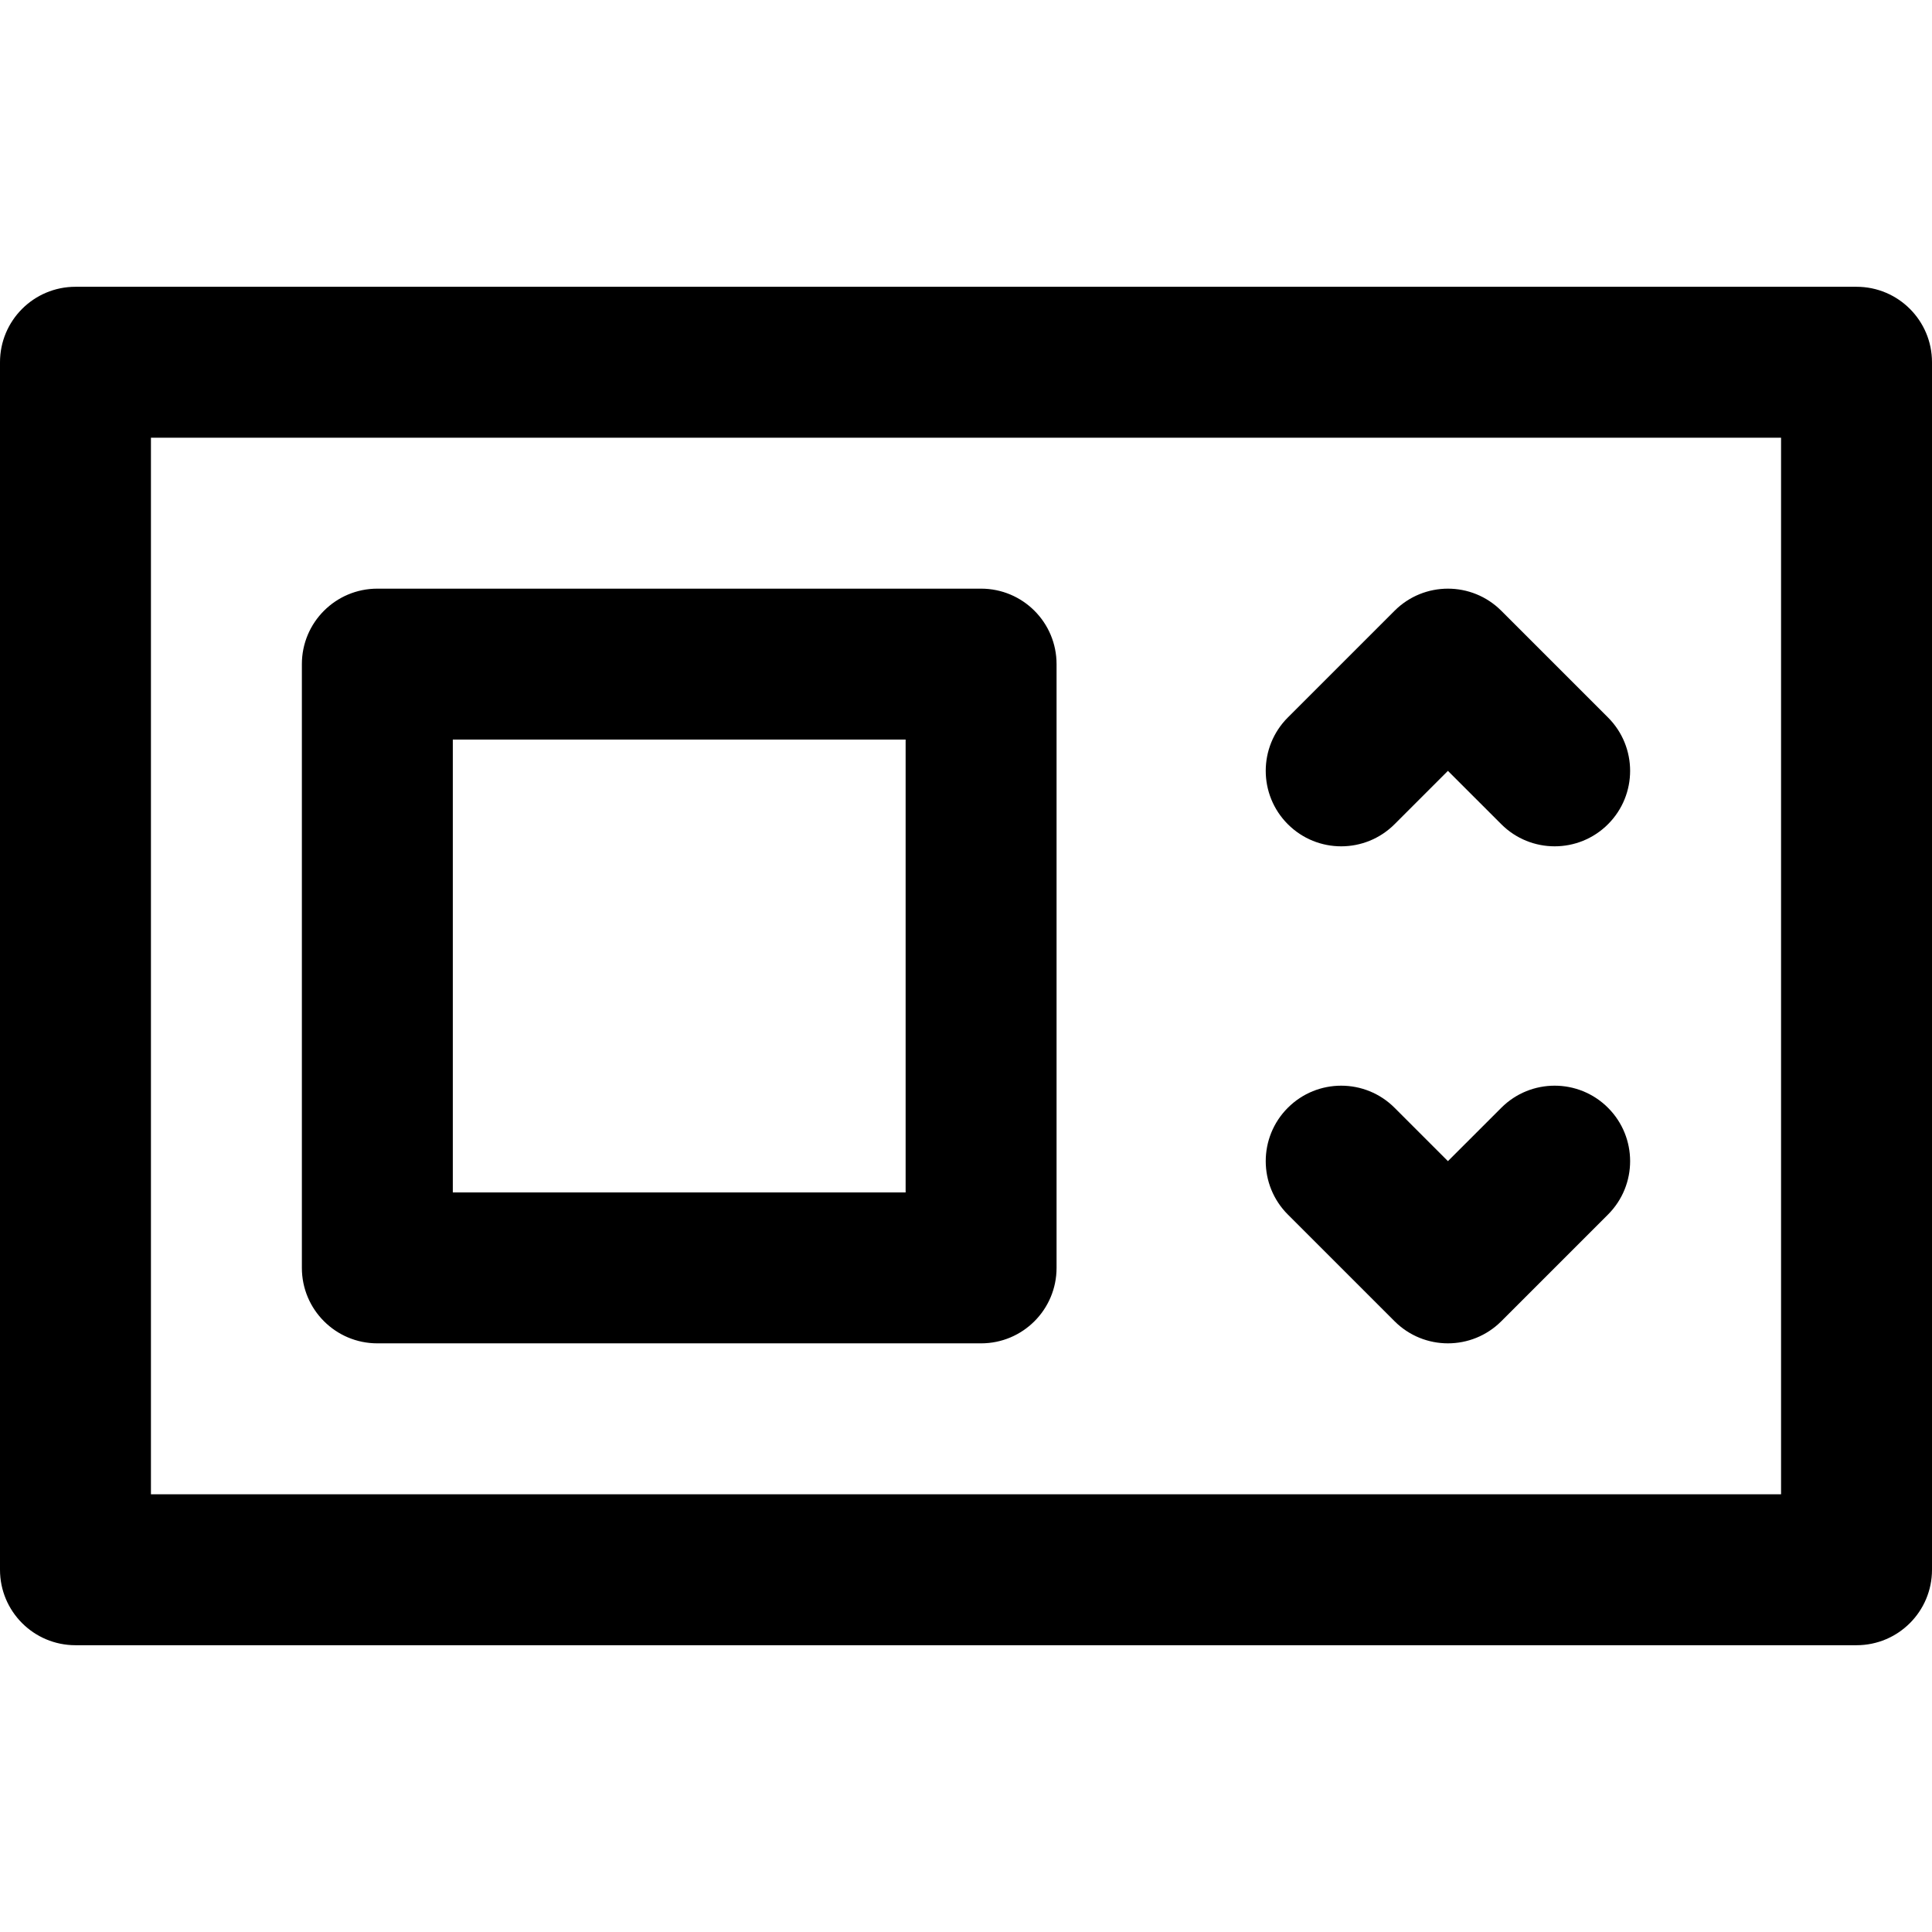
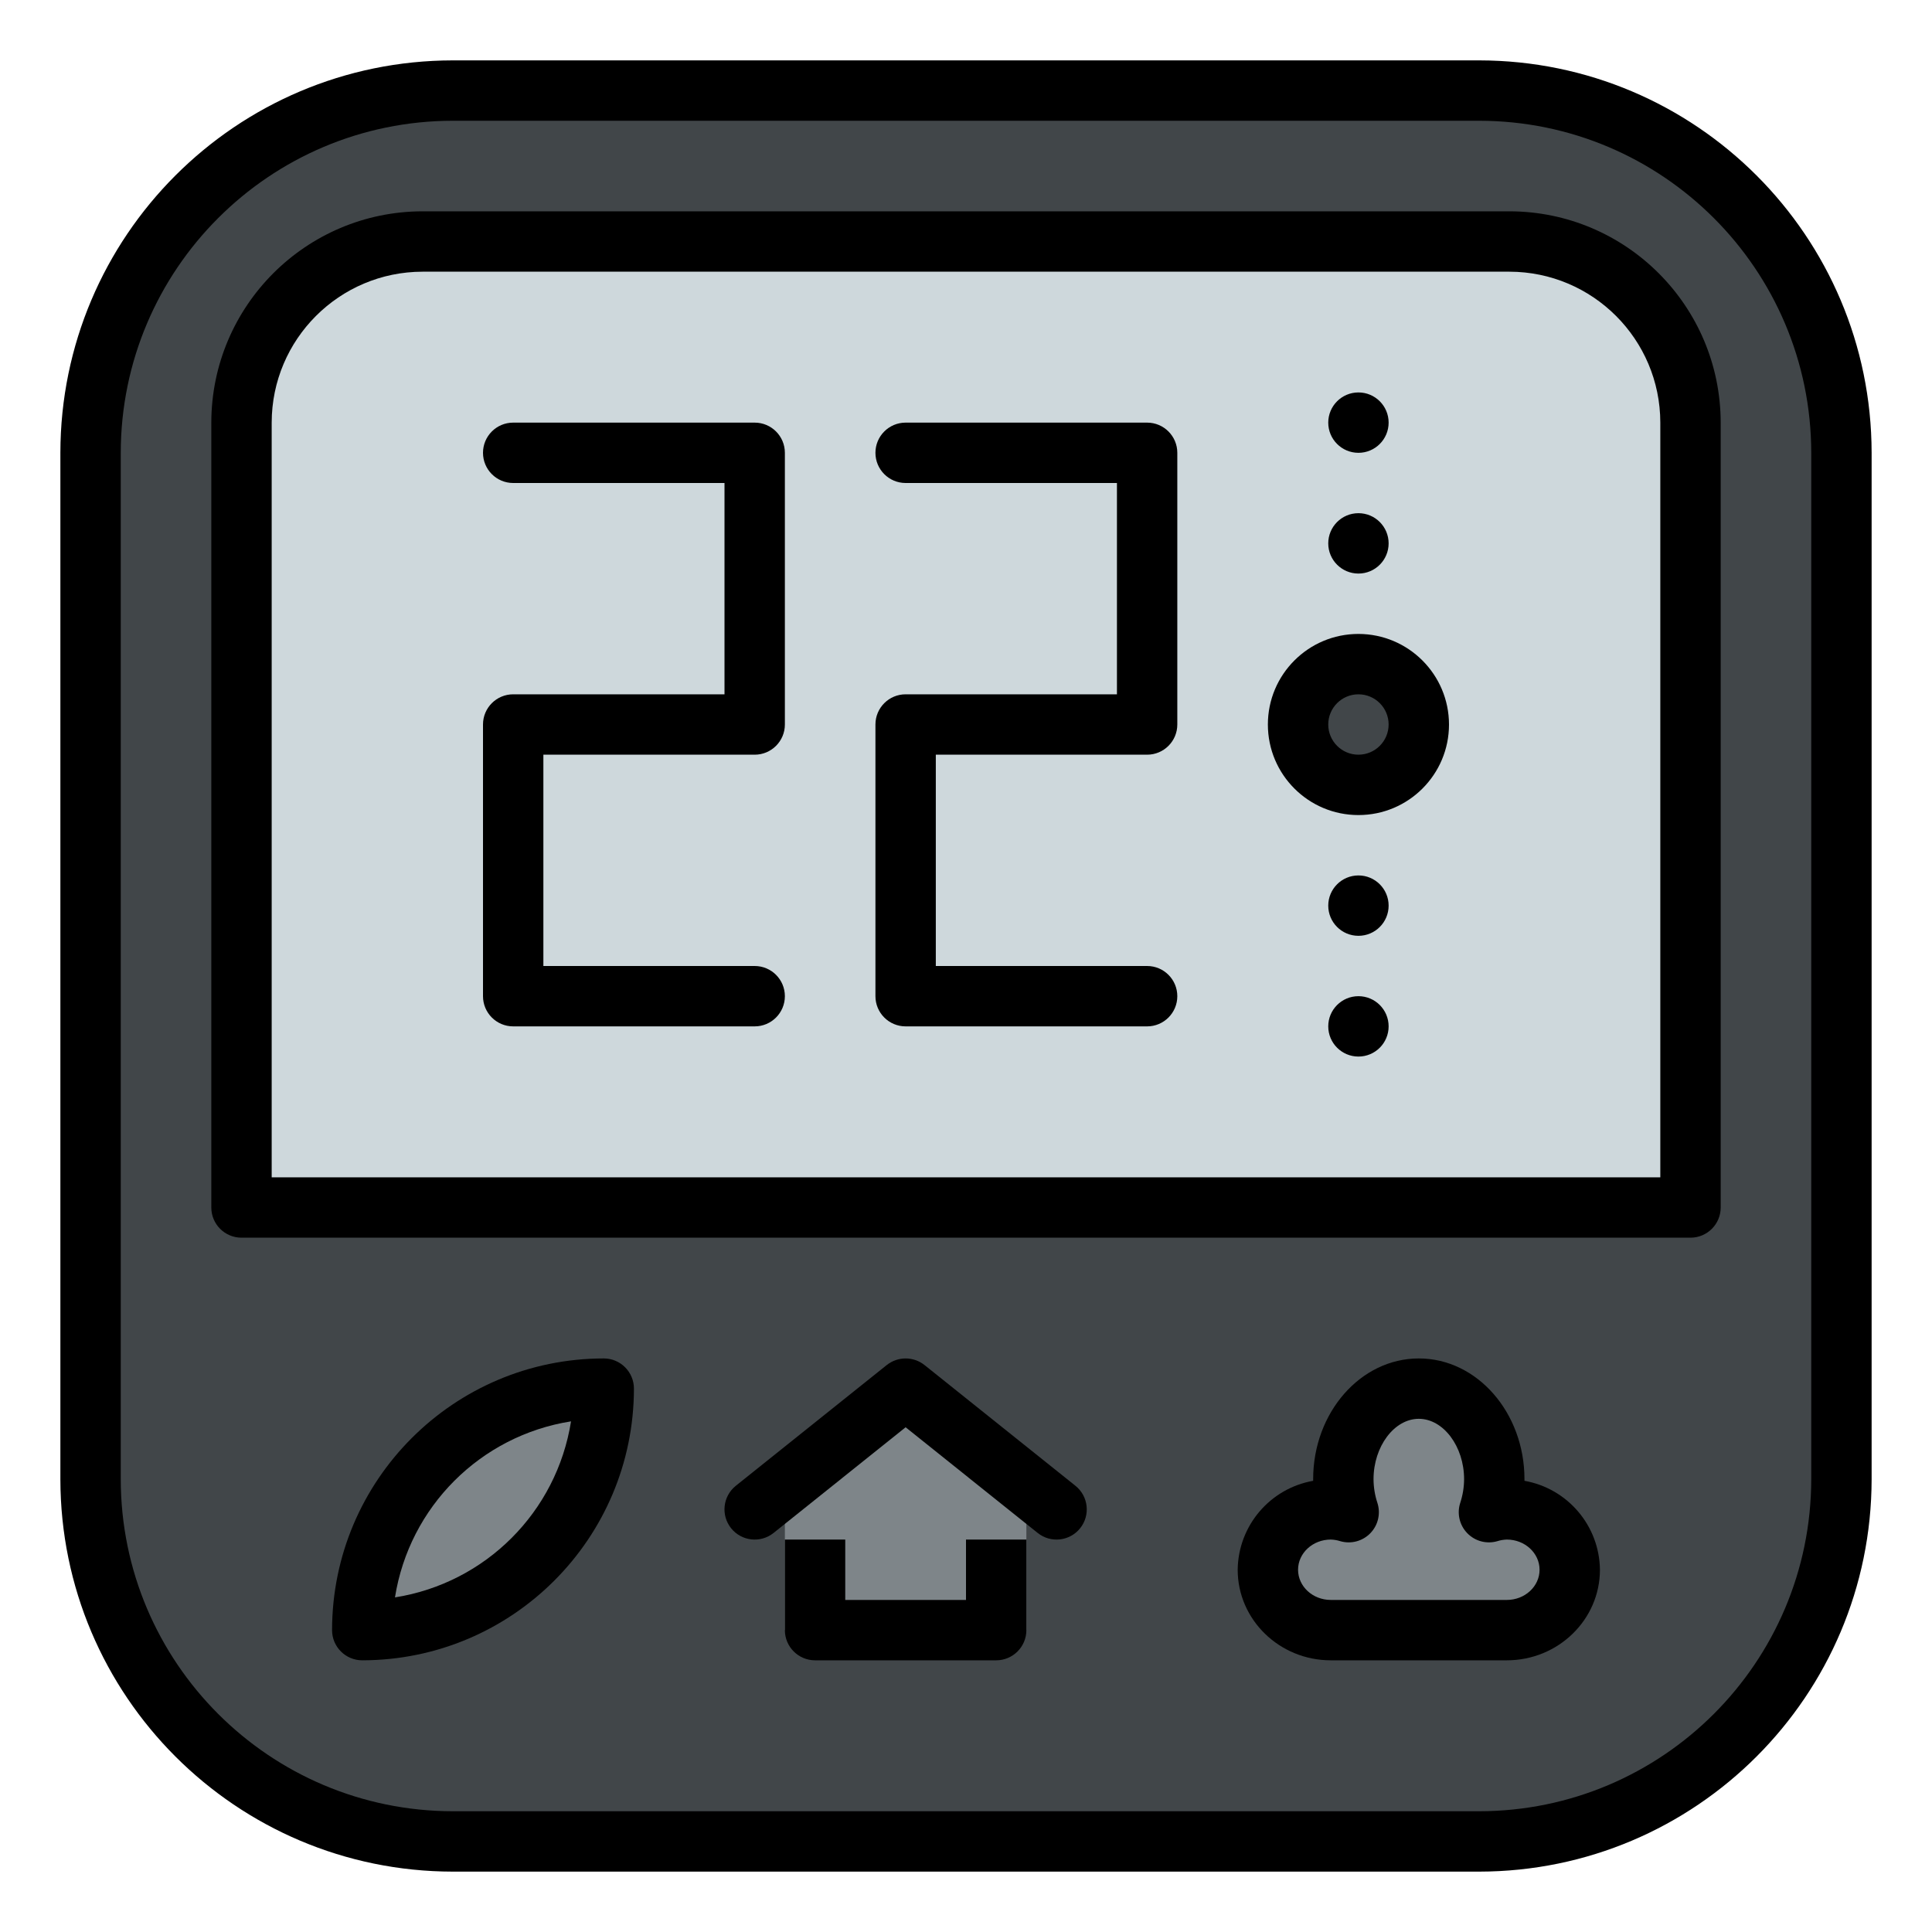
- <svg xmlns="http://www.w3.org/2000/svg" height="512pt" viewBox="0 -76 512 512" width="512pt">
-   <path d="m492 0h-472c-11.047 0-20 8.953-20 20v320c0 11.047 8.953 20 20 20h472c11.047 0 20-8.953 20-20v-320c0-11.047-8.953-20-20-20zm-20 320h-432v-280h432zm-372-40h160c11.047 0 20-8.953 20-20v-160c0-11.047-8.953-20-20-20h-160c-11.047 0-20 8.953-20 20v160c0 11.047 8.953 20 20 20zm20-160h120v120h-120zm221.289 22.426c-7.809-7.812-7.809-20.473 0-28.285l28.285-28.281c7.812-7.812 20.473-7.812 28.285 0l28.281 28.281c7.812 7.812 7.812 20.477 0 28.285-7.809 7.812-20.473 7.809-28.281 0l-14.145-14.141-14.141 14.141c-7.812 7.812-20.473 7.812-28.285 0zm0 103.434c-7.809-7.812-7.809-20.477 0-28.285 7.812-7.809 20.477-7.812 28.285 0l14.141 14.141 14.145-14.141c7.809-7.812 20.473-7.812 28.281 0 7.812 7.812 7.812 20.473 0 28.285l-28.281 28.281c-7.812 7.812-20.477 7.812-28.285 0zm0 0" />
+ <svg xmlns="http://www.w3.org/2000/svg" id="Filled" height="512" viewBox="0 0 512 512" width="512">
+   <rect fill="#414649" height="464" rx="96" width="464" x="24" y="24" />
+   <path d="m112 64h288a48 48 0 0 1 48 48v208a0 0 0 0 1 0 0h-384a0 0 0 0 1 0 0v-208a48 48 0 0 1 48-48z" fill="#ced8dc" />
+   <path d="m399.333 400a17.138 17.138 0 0 0 -4.749.739 28.075 28.075 0 0 0 1.416-8.739c0-13.255-8.954-24-20-24s-20 10.745-20 24a28.075 28.075 0 0 0 1.416 8.739 17.138 17.138 0 0 0 -4.749-.739c-9.2 0-16.667 7.163-16.667 16s7.462 16 16.667 16h46.666c9.2 0 16.667-7.164 16.667-16s-7.462-16-16.667-16z" fill="#7e8589" />
+   <path d="m160 368a0 0 0 0 1 0 0 64 64 0 0 1 -64 64 0 0 0 0 1 0 0 64 64 0 0 1 64-64z" fill="#7e8589" />
+   <circle cx="360" cy="192" fill="#414649" r="16" />
+   <path d="m240 368-40 32h8v32h24 16 8 16v-32h8z" fill="#7e8589" />
+   <path d="m392 16h-272a104.12 104.12 0 0 0 -104 104v272a104.12 104.12 0 0 0 104 104h272a104.12 104.12 0 0 0 104-104v-272a104.12 104.12 0 0 0 -104-104zm88 376a88.1 88.1 0 0 1 -88 88h-272a88.1 88.1 0 0 1 -88-88v-272a88.1 88.1 0 0 1 88-88h272a88.1 88.1 0 0 1 88 88z" />
+   <path d="m256 424h-32v-16h-16v24a8 8 0 0 0 8 8h48a8 8 0 0 0 8-8v-24h-16z" />
+   <path d="m285 393.75-40-32a8.032 8.032 0 0 0 -10 0l-40 32a8 8 0 0 0 10 12.5l35-28.008 35 28.008a8 8 0 1 0 10-12.5z" />
+   <path d="m404 392.43v-.43c0-17.648-12.562-32-28-32s-28 14.352-28 32v.43a24.22 24.22 0 0 0 -20 23.57c0 13.234 11.062 24 24.664 24h46.672c13.6 0 24.664-10.766 24.664-24a24.22 24.22 0 0 0 -20-23.57zm-4.664 31.57h-46.672c-4.773 0-8.664-3.586-8.664-8s3.891-8 8.664-8a9.034 9.034 0 0 1 2.531.43 8 8 0 0 0 9.828-10.157 20.325 20.325 0 0 1 -1.023-6.273c0-8.672 5.492-16 12-16s12 7.328 12 16a20.325 20.325 0 0 1 -1.023 6.273 8 8 0 0 0 9.828 10.157 9.034 9.034 0 0 1 2.531-.43c4.773 0 8.664 3.586 8.664 8s-3.891 8-8.664 8z" />
+   <path d="m160 360a72.079 72.079 0 0 0 -72 72 8 8 0 0 0 8 8 72.079 72.079 0 0 0 72-72 8 8 0 0 0 -8-8zm-55.328 63.328a56.113 56.113 0 0 1 46.656-46.656 56.113 56.113 0 0 1 -46.656 46.656z" />
+   <path d="m200 112h-64a8 8 0 0 0 0 16h56v56h-56a8 8 0 0 0 -8 8v72a8 8 0 0 0 8 8h64a8 8 0 0 0 0-16h-56v-56h56a8 8 0 0 0 8-8v-72a8 8 0 0 0 -8-8z" />
+   <path d="m304 112h-64a8 8 0 0 0 0 16h56v56h-56a8 8 0 0 0 -8 8v72a8 8 0 0 0 8 8h64a8 8 0 0 0 0-16h-56v-56h56a8 8 0 0 0 8-8v-72a8 8 0 0 0 -8-8z" />
+   <path d="m360 168a24 24 0 1 0 24 24 24.027 24.027 0 0 0 -24-24zm0 32a8 8 0 1 1 8-8 8.005 8.005 0 0 1 -8 8z" />
+   <circle cx="360" cy="144" r="8" />
+   <circle cx="360" cy="240" r="8" />
+   <circle cx="360" cy="112" r="8" />
+   <circle cx="360" cy="272" r="8" />
+   <path d="m400 56h-288a56.068 56.068 0 0 0 -56 56v208a8 8 0 0 0 8 8h384a8 8 0 0 0 8-8v-208a56.068 56.068 0 0 0 -56-56zm40 256h-368v-200a40.047 40.047 0 0 1 40-40h288a40.047 40.047 0 0 1 40 40z" />
</svg>
